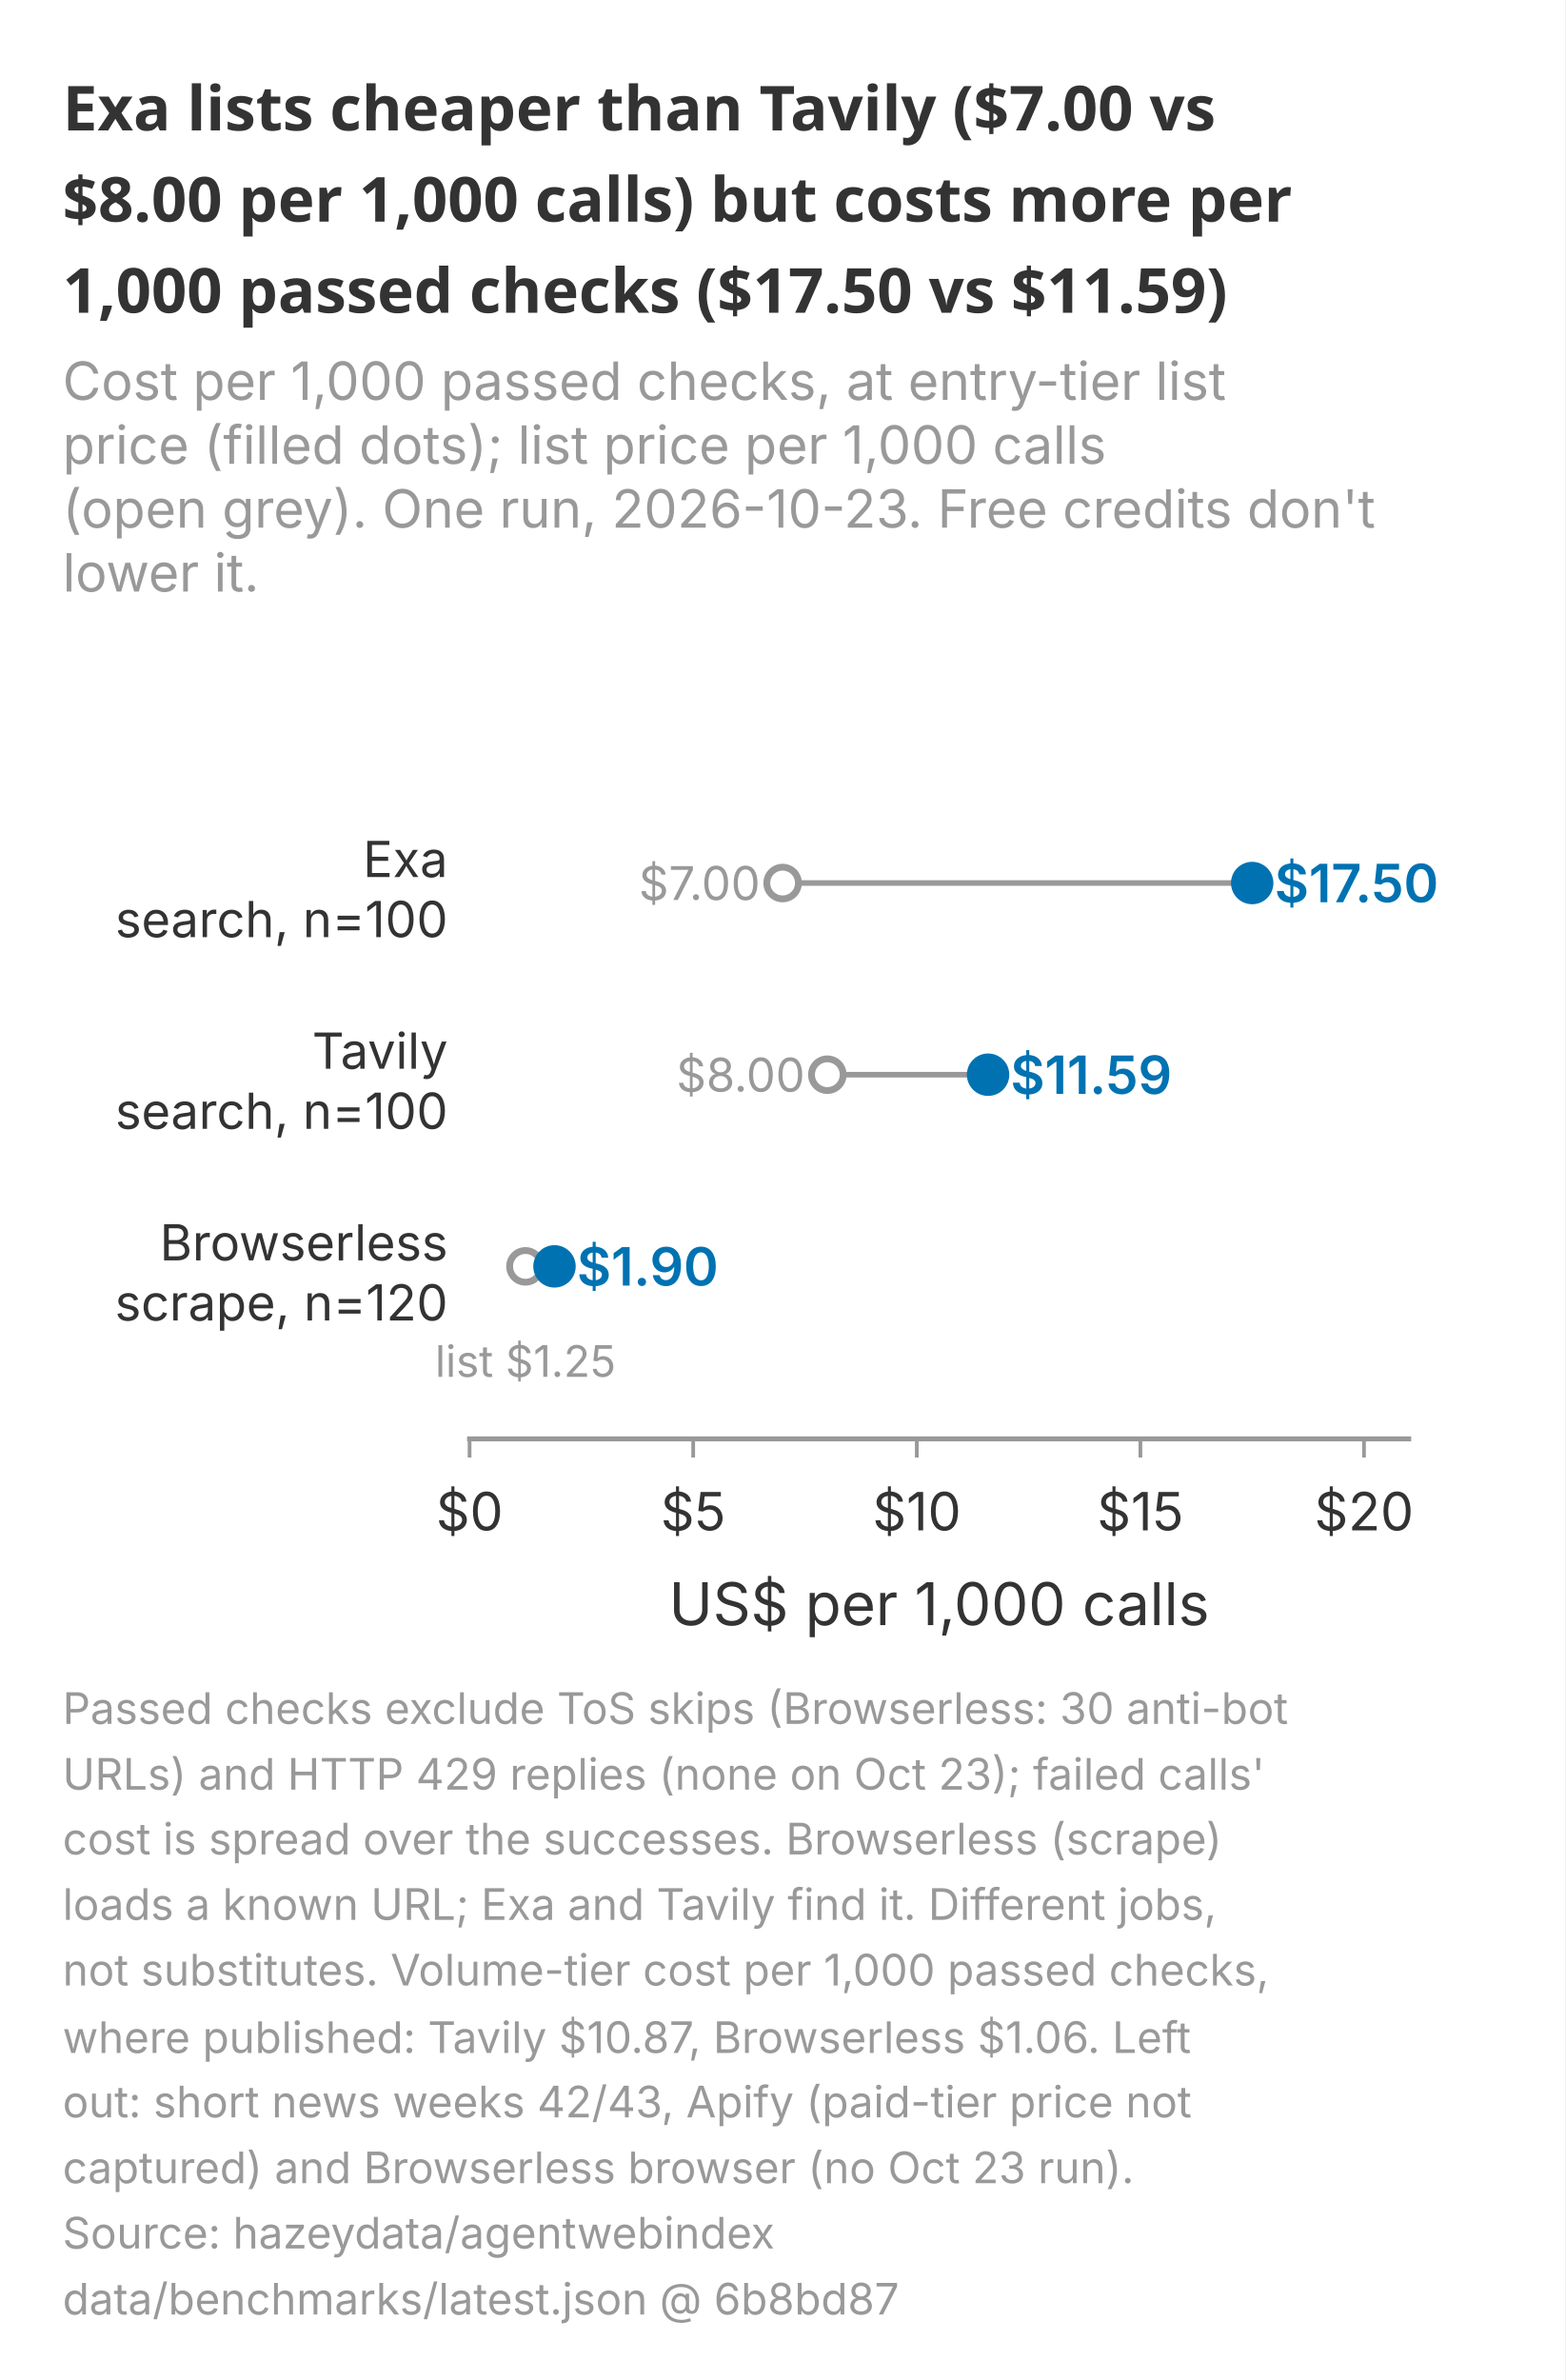
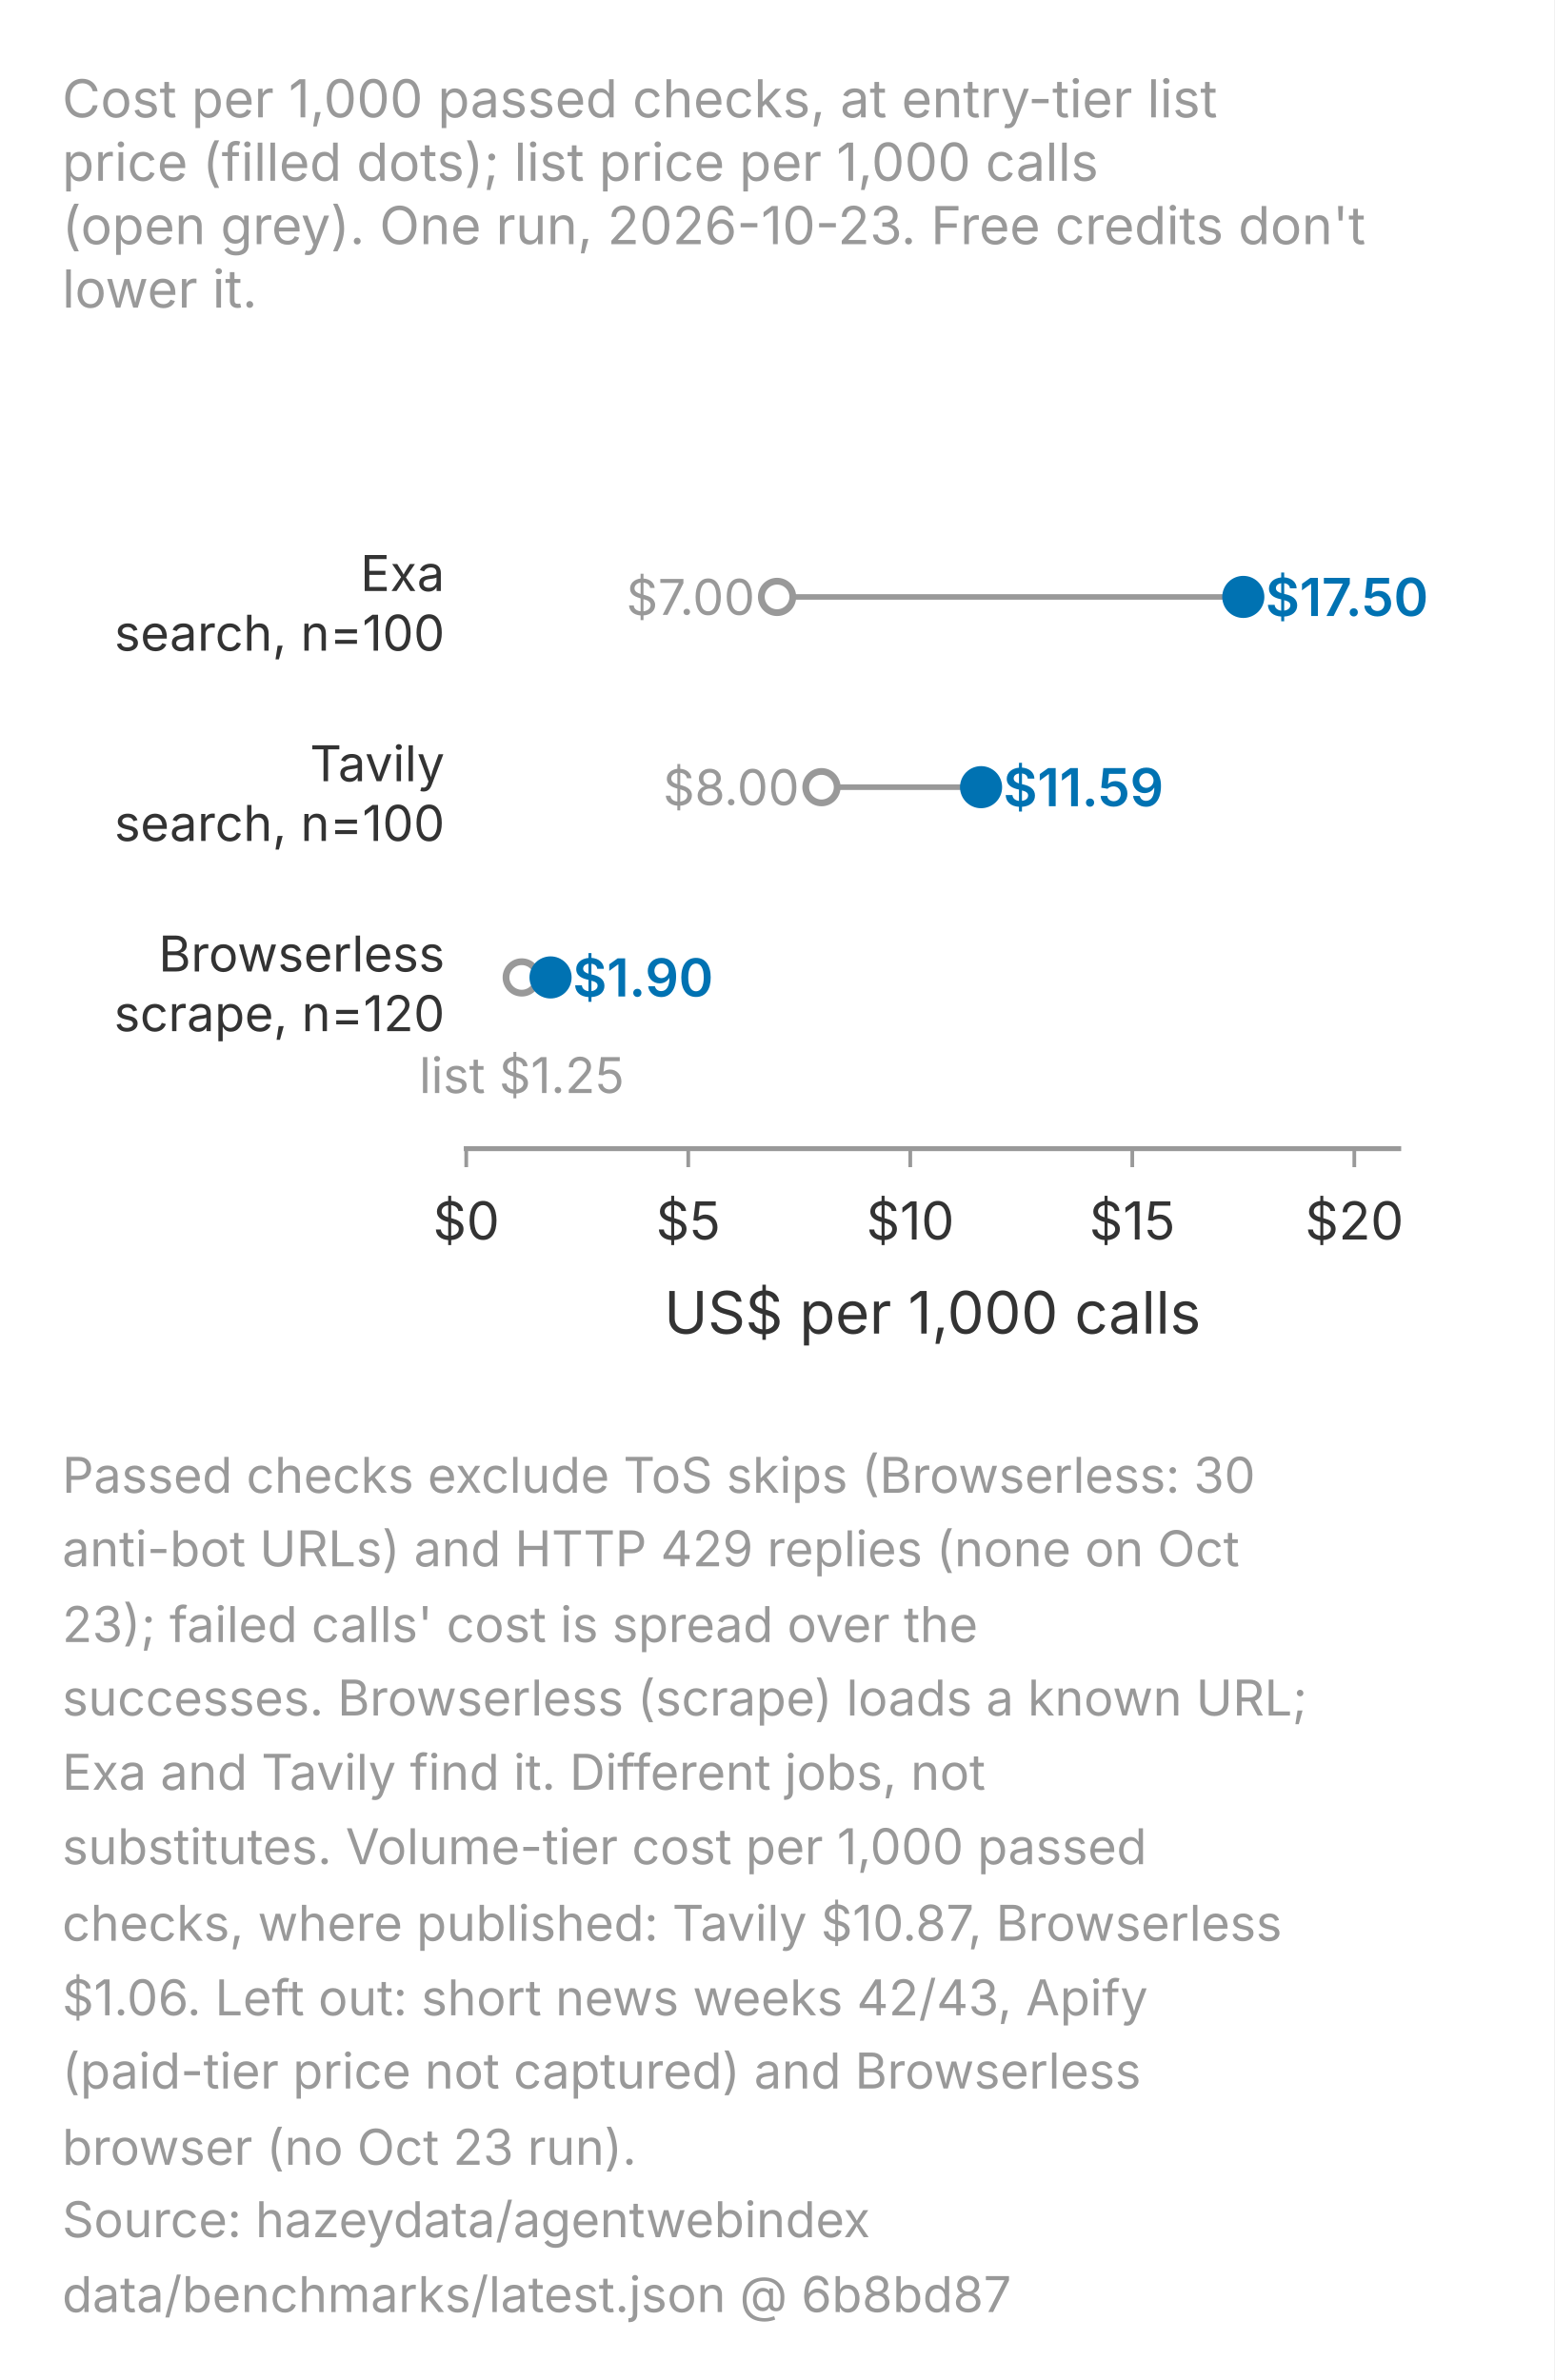
- <svg xmlns="http://www.w3.org/2000/svg" xmlns:xlink="http://www.w3.org/1999/xlink" width="252pt" height="383.164pt" viewBox="0 0 252 383.164" version="1.1">
+ <svg xmlns="http://www.w3.org/2000/svg" xmlns:xlink="http://www.w3.org/1999/xlink" role="img" aria-label="Exa lists cheaper than Tavily ($7.00 vs $8.00 per 1,000 calls) but costs more per 1,000 passed checks ($17.50 vs $11.59)" width="252pt" height="386.01pt" viewBox="0 0 252 386.01" version="1.1">
  <defs>
    <style type="text/css">*{stroke-linejoin: round; stroke-linecap: butt}</style>
  </defs>
  <g id="figure_1">
    <g id="patch_1">
-       <path d="M 0 383.164  L 252 383.164  L 252 0  L 0 0  z " style="fill: #ffffff" />
+       <path d="M 0 386.01  L 252 386.01  L 252 0  L 0 0  z " style="fill: #ffffff" />
    </g>
    <g id="axes_1">
      <g id="patch_2">
-         <path d="M 75.6 231.649  L 226.8 231.649  L 226.8 123.649  L 75.6 123.649  z " style="fill: #ffffff" />
+         <path d="M 75.6 186.3  L 226.8 186.3  L 226.8 78.3  L 75.6 78.3  z " style="fill: #ffffff" />
      </g>
      <g id="matplotlib.axis_1">
        <g id="xtick_1">
          <g id="line2d_1">
            <defs>
-               <path id="m22c42ea11e" d="M 0 0  L 0 3  " style="stroke: #999999; stroke-width: 0.6" />
+               <path id="m9cfb3f9d68" d="M 0 0  L 0 3  " style="stroke: #999999; stroke-width: 0.6" />
            </defs>
            <g>
-               <use xlink:href="#m22c42ea11e" x="75.6" y="231.649" style="fill: #999999; stroke: #999999; stroke-width: 0.6" />
+               <use xlink:href="#m9cfb3f9d68" x="75.6" y="186.3" style="fill: #999999; stroke: #999999; stroke-width: 0.6" />
            </g>
          </g>
          <g id="text_1">
-             <text style="font-size: 8.5px; font-family: 'Inter', sans-serif; text-anchor: middle; fill: #333333" x="75.6" y="246.383" transform="rotate(-0 75.6 246.3831)">$0</text>
+             <text style="font-size: 8.5px; font-family: 'Inter', sans-serif; text-anchor: middle; fill: #333333" x="75.6" y="201.034" transform="rotate(-0 75.6 201.0344)">$0</text>
          </g>
        </g>
        <g id="xtick_2">
          <g id="line2d_2">
            <g>
-               <use xlink:href="#m22c42ea11e" x="111.6" y="231.649" style="fill: #999999; stroke: #999999; stroke-width: 0.6" />
+               <use xlink:href="#m9cfb3f9d68" x="111.6" y="186.3" style="fill: #999999; stroke: #999999; stroke-width: 0.6" />
            </g>
          </g>
          <g id="text_2">
-             <text style="font-size: 8.5px; font-family: 'Inter', sans-serif; text-anchor: middle; fill: #333333" x="111.6" y="246.383" transform="rotate(-0 111.6 246.3831)">$5</text>
+             <text style="font-size: 8.5px; font-family: 'Inter', sans-serif; text-anchor: middle; fill: #333333" x="111.6" y="201.034" transform="rotate(-0 111.6 201.0344)">$5</text>
          </g>
        </g>
        <g id="xtick_3">
          <g id="line2d_3">
            <g>
-               <use xlink:href="#m22c42ea11e" x="147.6" y="231.649" style="fill: #999999; stroke: #999999; stroke-width: 0.6" />
+               <use xlink:href="#m9cfb3f9d68" x="147.6" y="186.3" style="fill: #999999; stroke: #999999; stroke-width: 0.6" />
            </g>
          </g>
          <g id="text_3">
-             <text style="font-size: 8.5px; font-family: 'Inter', sans-serif; text-anchor: middle; fill: #333333" x="147.6" y="246.383" transform="rotate(-0 147.6 246.3831)">$10</text>
+             <text style="font-size: 8.5px; font-family: 'Inter', sans-serif; text-anchor: middle; fill: #333333" x="147.6" y="201.034" transform="rotate(-0 147.6 201.0344)">$10</text>
          </g>
        </g>
        <g id="xtick_4">
          <g id="line2d_4">
            <g>
-               <use xlink:href="#m22c42ea11e" x="183.6" y="231.649" style="fill: #999999; stroke: #999999; stroke-width: 0.6" />
+               <use xlink:href="#m9cfb3f9d68" x="183.6" y="186.3" style="fill: #999999; stroke: #999999; stroke-width: 0.6" />
            </g>
          </g>
          <g id="text_4">
-             <text style="font-size: 8.5px; font-family: 'Inter', sans-serif; text-anchor: middle; fill: #333333" x="183.6" y="246.383" transform="rotate(-0 183.6 246.3831)">$15</text>
+             <text style="font-size: 8.5px; font-family: 'Inter', sans-serif; text-anchor: middle; fill: #333333" x="183.6" y="201.034" transform="rotate(-0 183.6 201.0344)">$15</text>
          </g>
        </g>
        <g id="xtick_5">
          <g id="line2d_5">
            <g>
-               <use xlink:href="#m22c42ea11e" x="219.6" y="231.649" style="fill: #999999; stroke: #999999; stroke-width: 0.6" />
+               <use xlink:href="#m9cfb3f9d68" x="219.6" y="186.3" style="fill: #999999; stroke: #999999; stroke-width: 0.6" />
            </g>
          </g>
          <g id="text_5">
-             <text style="font-size: 8.5px; font-family: 'Inter', sans-serif; text-anchor: middle; fill: #333333" x="219.6" y="246.383" transform="rotate(-0 219.6 246.3831)">$20</text>
+             <text style="font-size: 8.5px; font-family: 'Inter', sans-serif; text-anchor: middle; fill: #333333" x="219.6" y="201.034" transform="rotate(-0 219.6 201.0344)">$20</text>
          </g>
        </g>
        <g id="text_6">
-           <text style="font-size: 9.5px; font-family: 'Inter', sans-serif; text-anchor: middle; fill: #333333" x="151.2" y="261.637" transform="rotate(-0 151.2 261.6365)">US$ per 1,000 calls</text>
+           <text style="font-size: 9.5px; font-family: 'Inter', sans-serif; text-anchor: middle; fill: #333333" x="151.2" y="216.288" transform="rotate(-0 151.2 216.2878)">US$ per 1,000 calls</text>
        </g>
      </g>
      <g id="matplotlib.axis_2">
        <g id="ytick_1">
          <g id="line2d_6" />
          <g id="text_7">
-             <text style="font-size: 8px; font-family: 'Inter', sans-serif; fill: #333333" transform="translate(25.7175 202.9125)">Browserless</text>
-             <text style="font-size: 8px; font-family: 'Inter', sans-serif; fill: #333333" transform="translate(18.4875 212.5922)">scrape, n=120</text>
+             <text style="font-size: 8px; font-family: 'Inter', sans-serif; fill: #333333" transform="translate(25.7175 157.5637)">Browserless</text>
+             <text style="font-size: 8px; font-family: 'Inter', sans-serif; fill: #333333" transform="translate(18.4875 167.2434)">scrape, n=120</text>
          </g>
        </g>
        <g id="ytick_2">
          <g id="line2d_7" />
          <g id="text_8">
-             <text style="font-size: 8px; font-family: 'Inter', sans-serif; fill: #333333" transform="translate(50.24125 172.0553)">Tavily</text>
-             <text style="font-size: 8px; font-family: 'Inter', sans-serif; fill: #333333" transform="translate(18.54125 181.735)">search, n=100</text>
+             <text style="font-size: 8px; font-family: 'Inter', sans-serif; fill: #333333" transform="translate(50.24125 126.7066)">Tavily</text>
+             <text style="font-size: 8px; font-family: 'Inter', sans-serif; fill: #333333" transform="translate(18.54125 136.3863)">search, n=100</text>
          </g>
        </g>
        <g id="ytick_3">
          <g id="line2d_8" />
          <g id="text_9">
-             <text style="font-size: 8px; font-family: 'Inter', sans-serif; fill: #333333" transform="translate(58.43125 141.1982)">Exa</text>
-             <text style="font-size: 8px; font-family: 'Inter', sans-serif; fill: #333333" transform="translate(18.54125 150.8779)">search, n=100</text>
+             <text style="font-size: 8px; font-family: 'Inter', sans-serif; fill: #333333" transform="translate(58.43125 95.84944)">Exa</text>
+             <text style="font-size: 8px; font-family: 'Inter', sans-serif; fill: #333333" transform="translate(18.54125 105.5291)">search, n=100</text>
          </g>
        </g>
      </g>
      <g id="line2d_9">
-         <path d="M 126 142.163  L 201.6 142.163  " clip-path="url(#p0c0c832a4f)" style="fill: none; stroke: #999999; stroke-width: 0.9; stroke-linecap: round" />
+         <path d="M 126 96.814  L 201.6 96.814  " clip-path="url(#pcf796cdb0f)" style="fill: none; stroke: #999999; stroke-width: 0.9; stroke-linecap: round" />
      </g>
      <g id="line2d_10">
-         <path d="M 133.2 173.02  L 159.078 173.02  " clip-path="url(#p0c0c832a4f)" style="fill: none; stroke: #999999; stroke-width: 0.9; stroke-linecap: round" />
+         <path d="M 133.2 127.671  L 159.078 127.671  " clip-path="url(#pcf796cdb0f)" style="fill: none; stroke: #999999; stroke-width: 0.9; stroke-linecap: round" />
      </g>
      <g id="line2d_11">
-         <path d="M 84.6 203.877  L 89.271 203.877  " clip-path="url(#p0c0c832a4f)" style="fill: none; stroke: #999999; stroke-width: 0.9; stroke-linecap: round" />
+         <path d="M 84.6 158.529  L 89.271 158.529  " clip-path="url(#pcf796cdb0f)" style="fill: none; stroke: #999999; stroke-width: 0.9; stroke-linecap: round" />
      </g>
      <g id="patch_3">
-         <path d="M 75.6 231.649  L 226.8 231.649  " style="fill: none; stroke: #999999; stroke-width: 0.8; stroke-linejoin: miter; stroke-linecap: square" />
+         <path d="M 75.6 186.3  L 226.8 186.3  " style="fill: none; stroke: #999999; stroke-width: 0.8; stroke-linejoin: miter; stroke-linecap: square" />
      </g>
      <g id="PathCollection_1">
        <defs>
-           <path id="m371533b377" d="M 0 2.55  C 0.676 2.55 1.325 2.281 1.803 1.803  C 2.281 1.325 2.55 0.676 2.55 0  C 2.55 -0.676 2.281 -1.325 1.803 -1.803  C 1.325 -2.281 0.676 -2.55 0 -2.55  C -0.676 -2.55 -1.325 -2.281 -1.803 -1.803  C -2.281 -1.325 -2.55 -0.676 -2.55 0  C -2.55 0.676 -2.281 1.325 -1.803 1.803  C -1.325 2.281 -0.676 2.55 0 2.55  z " style="stroke: #999999; stroke-width: 1.1" />
+           <path id="m09bc105c01" d="M 0 2.55  C 0.676 2.55 1.325 2.281 1.803 1.803  C 2.281 1.325 2.55 0.676 2.55 0  C 2.55 -0.676 2.281 -1.325 1.803 -1.803  C 1.325 -2.281 0.676 -2.55 0 -2.55  C -0.676 -2.55 -1.325 -2.281 -1.803 -1.803  C -2.281 -1.325 -2.55 -0.676 -2.55 0  C -2.55 0.676 -2.281 1.325 -1.803 1.803  C -1.325 2.281 -0.676 2.55 0 2.55  z " style="stroke: #999999; stroke-width: 1.1" />
        </defs>
-         <g clip-path="url(#p0c0c832a4f)">
-           <use xlink:href="#m371533b377" x="126" y="142.163" style="fill: #ffffff; stroke: #999999; stroke-width: 1.1" />
+         <g clip-path="url(#pcf796cdb0f)">
+           <use xlink:href="#m09bc105c01" x="126" y="96.814" style="fill: #ffffff; stroke: #999999; stroke-width: 1.1" />
        </g>
      </g>
      <g id="text_10">
-         <text style="font-weight: 600; font-size: 8.5px; font-family: 'Inter', sans-serif; text-anchor: start; fill: #0072b2" x="205.2" y="145.255" transform="rotate(-0 205.2 145.2551)">$17.50</text>
+         <text style="font-weight: 600; font-size: 8.5px; font-family: 'Inter', sans-serif; text-anchor: start; fill: #0072b2" x="205.2" y="99.906" transform="rotate(-0 205.2 99.90633)">$17.50</text>
      </g>
      <g id="text_11">
-         <text style="font-size: 7.5px; font-family: 'Inter', sans-serif; text-anchor: end; fill: #999999" x="122.4" y="144.891" transform="rotate(-0 122.4 144.8913)">$7.00</text>
+         <text style="font-size: 8px; font-family: 'Inter', sans-serif; text-anchor: end; fill: #999999" x="122.4" y="99.724" transform="rotate(-0 122.4 99.72444)">$7.00</text>
      </g>
      <g id="PathCollection_2">
-         <g clip-path="url(#p0c0c832a4f)">
-           <use xlink:href="#m371533b377" x="133.2" y="173.02" style="fill: #ffffff; stroke: #999999; stroke-width: 1.1" />
+         <g clip-path="url(#pcf796cdb0f)">
+           <use xlink:href="#m09bc105c01" x="133.2" y="127.671" style="fill: #ffffff; stroke: #999999; stroke-width: 1.1" />
        </g>
      </g>
      <g id="text_12">
-         <text style="font-weight: 600; font-size: 8.5px; font-family: 'Inter', sans-serif; text-anchor: start; fill: #0072b2" x="162.678" y="176.112" transform="rotate(-0 162.6783 176.1122)">$11.59</text>
+         <text style="font-weight: 600; font-size: 8.5px; font-family: 'Inter', sans-serif; text-anchor: start; fill: #0072b2" x="162.678" y="130.763" transform="rotate(-0 162.6783 130.7635)">$11.59</text>
      </g>
      <g id="text_13">
-         <text style="font-size: 7.5px; font-family: 'Inter', sans-serif; text-anchor: end; fill: #999999" x="129.6" y="175.748" transform="rotate(-0 129.6 175.7484)">$8.00</text>
+         <text style="font-size: 8px; font-family: 'Inter', sans-serif; text-anchor: end; fill: #999999" x="129.6" y="130.582" transform="rotate(-0 129.6 130.5816)">$8.00</text>
      </g>
      <g id="PathCollection_3">
-         <g clip-path="url(#p0c0c832a4f)">
-           <use xlink:href="#m371533b377" x="84.6" y="203.877" style="fill: #ffffff; stroke: #999999; stroke-width: 1.1" />
+         <g clip-path="url(#pcf796cdb0f)">
+           <use xlink:href="#m09bc105c01" x="84.6" y="158.529" style="fill: #ffffff; stroke: #999999; stroke-width: 1.1" />
        </g>
      </g>
      <g id="text_14">
-         <text style="font-weight: 600; font-size: 8.5px; font-family: 'Inter', sans-serif; text-anchor: start; fill: #0072b2" x="92.871" y="206.969" transform="rotate(-0 92.87089 206.9694)">$1.90</text>
+         <text style="font-weight: 600; font-size: 8.5px; font-family: 'Inter', sans-serif; text-anchor: start; fill: #0072b2" x="92.871" y="161.621" transform="rotate(-0 92.87089 161.6206)">$1.90</text>
      </g>
      <g id="text_15">
-         <text style="font-size: 7px; font-family: 'Inter', sans-serif; text-anchor: middle; fill: #999999" x="84.6" y="221.659" transform="rotate(-0 84.6 221.6586)">list $1.25</text>
+         <text style="font-size: 8px; font-family: 'Inter', sans-serif; text-anchor: middle; fill: #999999" x="84.6" y="177.279" transform="rotate(-0 84.6 177.2786)">list $1.25</text>
      </g>
      <g id="PathCollection_4">
        <defs>
-           <path id="m30c3645e96" d="M 0 2.915  C 0.773 2.915 1.515 2.608 2.062 2.062  C 2.608 1.515 2.915 0.773 2.915 0  C 2.915 -0.773 2.608 -1.515 2.062 -2.062  C 1.515 -2.608 0.773 -2.915 0 -2.915  C -0.773 -2.915 -1.515 -2.608 -2.062 -2.062  C -2.608 -1.515 -2.915 -0.773 -2.915 0  C -2.915 0.773 -2.608 1.515 -2.062 2.062  C -1.515 2.608 -0.773 2.915 0 2.915  z " style="stroke: #0072b2" />
+           <path id="ma14041f1b5" d="M 0 2.915  C 0.773 2.915 1.515 2.608 2.062 2.062  C 2.608 1.515 2.915 0.773 2.915 0  C 2.915 -0.773 2.608 -1.515 2.062 -2.062  C 1.515 -2.608 0.773 -2.915 0 -2.915  C -0.773 -2.915 -1.515 -2.608 -2.062 -2.062  C -2.608 -1.515 -2.915 -0.773 -2.915 0  C -2.915 0.773 -2.608 1.515 -2.062 2.062  C -1.515 2.608 -0.773 2.915 0 2.915  z " style="stroke: #0072b2" />
        </defs>
-         <g clip-path="url(#p0c0c832a4f)">
-           <use xlink:href="#m30c3645e96" x="201.6" y="142.163" style="fill: #0072b2; stroke: #0072b2" />
+         <g clip-path="url(#pcf796cdb0f)">
+           <use xlink:href="#ma14041f1b5" x="201.6" y="96.814" style="fill: #0072b2; stroke: #0072b2" />
        </g>
      </g>
      <g id="PathCollection_5">
-         <g clip-path="url(#p0c0c832a4f)">
-           <use xlink:href="#m30c3645e96" x="159.078" y="173.02" style="fill: #0072b2; stroke: #0072b2" />
+         <g clip-path="url(#pcf796cdb0f)">
+           <use xlink:href="#ma14041f1b5" x="159.078" y="127.671" style="fill: #0072b2; stroke: #0072b2" />
        </g>
      </g>
      <g id="PathCollection_6">
-         <g clip-path="url(#p0c0c832a4f)">
-           <use xlink:href="#m30c3645e96" x="89.271" y="203.877" style="fill: #0072b2; stroke: #0072b2" />
+         <g clip-path="url(#pcf796cdb0f)">
+           <use xlink:href="#ma14041f1b5" x="89.271" y="158.529" style="fill: #0072b2; stroke: #0072b2" />
        </g>
      </g>
    </g>
    <g id="text_16">
-       <text style="font-weight: 600; font-size: 10px; font-family: 'Space Grotesk'; fill: #333333" transform="translate(10.08 21.00184)">Exa lists cheaper than Tavily ($7.00 vs</text>
-       <text style="font-weight: 600; font-size: 10px; font-family: 'Space Grotesk'; fill: #333333" transform="translate(10.08 35.67584)">$8.00 per 1,000 calls) but costs more per</text>
-       <text style="font-weight: 600; font-size: 10px; font-family: 'Space Grotesk'; fill: #333333" transform="translate(10.08 50.34984)">1,000 passed checks ($17.50 vs $11.59)</text>
+       <text style="font-size: 8.5px; font-family: 'Inter', sans-serif; fill: #999999" transform="translate(10.08 19.03438)">Cost per 1,000 passed checks, at entry-tier list</text>
+       <text style="font-size: 8.5px; font-family: 'Inter', sans-serif; fill: #999999" transform="translate(10.08 29.31904)">price (filled dots); list price per 1,000 calls</text>
+       <text style="font-size: 8.5px; font-family: 'Inter', sans-serif; fill: #999999" transform="translate(10.08 39.60371)">(open grey). One run, 2026-10-23. Free credits don't</text>
+       <text style="font-size: 8.5px; font-family: 'Inter', sans-serif; fill: #999999" transform="translate(10.08 49.88838)">lower it.</text>
    </g>
    <g id="text_17">
-       <text style="font-size: 8.5px; font-family: 'Inter', sans-serif; fill: #999999" transform="translate(10.08 64.38313)">Cost per 1,000 passed checks, at entry-tier list</text>
-       <text style="font-size: 8.5px; font-family: 'Inter', sans-serif; fill: #999999" transform="translate(10.08 74.66779)">price (filled dots); list price per 1,000 calls</text>
-       <text style="font-size: 8.5px; font-family: 'Inter', sans-serif; fill: #999999" transform="translate(10.08 84.95246)">(open grey). One run, 2026-10-23. Free credits don't</text>
-       <text style="font-size: 8.5px; font-family: 'Inter', sans-serif; fill: #999999" transform="translate(10.08 95.23713)">lower it.</text>
-     </g>
-     <g id="text_18">
-       <text style="font-size: 7px; font-family: 'Inter', sans-serif; fill: #999999" transform="translate(10.08 277.5344)">Passed checks exclude ToS skips (Browserless: 30 anti-bot</text>
-       <text style="font-size: 7px; font-family: 'Inter', sans-serif; fill: #999999" transform="translate(10.08 288.1216)">URLs) and HTTP 429 replies (none on Oct 23); failed calls'</text>
-       <text style="font-size: 7px; font-family: 'Inter', sans-serif; fill: #999999" transform="translate(10.08 298.548)">cost is spread over the successes. Browserless (scrape)</text>
-       <text style="font-size: 7px; font-family: 'Inter', sans-serif; fill: #999999" transform="translate(10.08 309.0853)">loads a known URL; Exa and Tavily find it. Different jobs,</text>
-       <text style="font-size: 7px; font-family: 'Inter', sans-serif; fill: #999999" transform="translate(10.08 319.6501)">not substitutes. Volume-tier cost per 1,000 passed checks,</text>
-       <text style="font-size: 7px; font-family: 'Inter', sans-serif; fill: #999999" transform="translate(10.08 330.5129)">where published: Tavily $10.87, Browserless $1.06. Left</text>
-       <text style="font-size: 7px; font-family: 'Inter', sans-serif; fill: #999999" transform="translate(10.08 340.8829)">out: short news weeks 42/43, Apify (paid-tier price not</text>
-       <text style="font-size: 7px; font-family: 'Inter', sans-serif; fill: #999999" transform="translate(10.08 351.4837)">captured) and Browserless browser (no Oct 23 run).</text>
-       <text style="font-size: 7px; font-family: 'Inter', sans-serif; fill: #999999" transform="translate(10.08 361.9938)">Source: hazeydata/agentwebindex</text>
-       <text style="font-size: 7px; font-family: 'Inter', sans-serif; fill: #999999" transform="translate(10.08 372.622)">data/benchmarks/latest.json @ 6b8bd87</text>
+       <text style="font-size: 8px; font-family: 'Inter', sans-serif; fill: #999999" transform="translate(10.08 242.1201)">Passed checks exclude ToS skips (Browserless: 30</text>
+       <text style="font-size: 8px; font-family: 'Inter', sans-serif; fill: #999999" transform="translate(10.08 254.036)">anti-bot URLs) and HTTP 429 replies (none on Oct</text>
+       <text style="font-size: 8px; font-family: 'Inter', sans-serif; fill: #999999" transform="translate(10.08 266.3193)">23); failed calls' cost is spread over the</text>
+       <text style="font-size: 8px; font-family: 'Inter', sans-serif; fill: #999999" transform="translate(10.08 278.2352)">successes. Browserless (scrape) loads a known URL;</text>
+       <text style="font-size: 8px; font-family: 'Inter', sans-serif; fill: #999999" transform="translate(10.08 290.2779)">Exa and Tavily find it. Different jobs, not</text>
+       <text style="font-size: 8px; font-family: 'Inter', sans-serif; fill: #999999" transform="translate(10.08 302.3519)">substitutes. Volume-tier cost per 1,000 passed</text>
+       <text style="font-size: 8px; font-family: 'Inter', sans-serif; fill: #999999" transform="translate(10.08 314.7665)">checks, where published: Tavily $10.87, Browserless</text>
+       <text style="font-size: 8px; font-family: 'Inter', sans-serif; fill: #999999" transform="translate(10.08 326.8661)">$1.06. Left out: short news weeks 42/43, Apify</text>
+       <text style="font-size: 8px; font-family: 'Inter', sans-serif; fill: #999999" transform="translate(10.08 338.7332)">(paid-tier price not captured) and Browserless</text>
+       <text style="font-size: 8px; font-family: 'Inter', sans-serif; fill: #999999" transform="translate(10.08 351.1041)">browser (no Oct 23 run).</text>
+       <text style="font-size: 8px; font-family: 'Inter', sans-serif; fill: #999999" transform="translate(10.08 362.8443)">Source: hazeydata/agentwebindex</text>
+       <text style="font-size: 8px; font-family: 'Inter', sans-serif; fill: #999999" transform="translate(10.08 374.9908)">data/benchmarks/latest.json @ 6b8bd87</text>
    </g>
  </g>
  <defs>
-     <clipPath id="p0c0c832a4f">
-       <rect x="75.6" y="123.649" width="151.2" height="108" />
+     <clipPath id="pcf796cdb0f">
+       <rect x="75.6" y="78.3" width="151.2" height="108" />
    </clipPath>
  </defs>
</svg>
